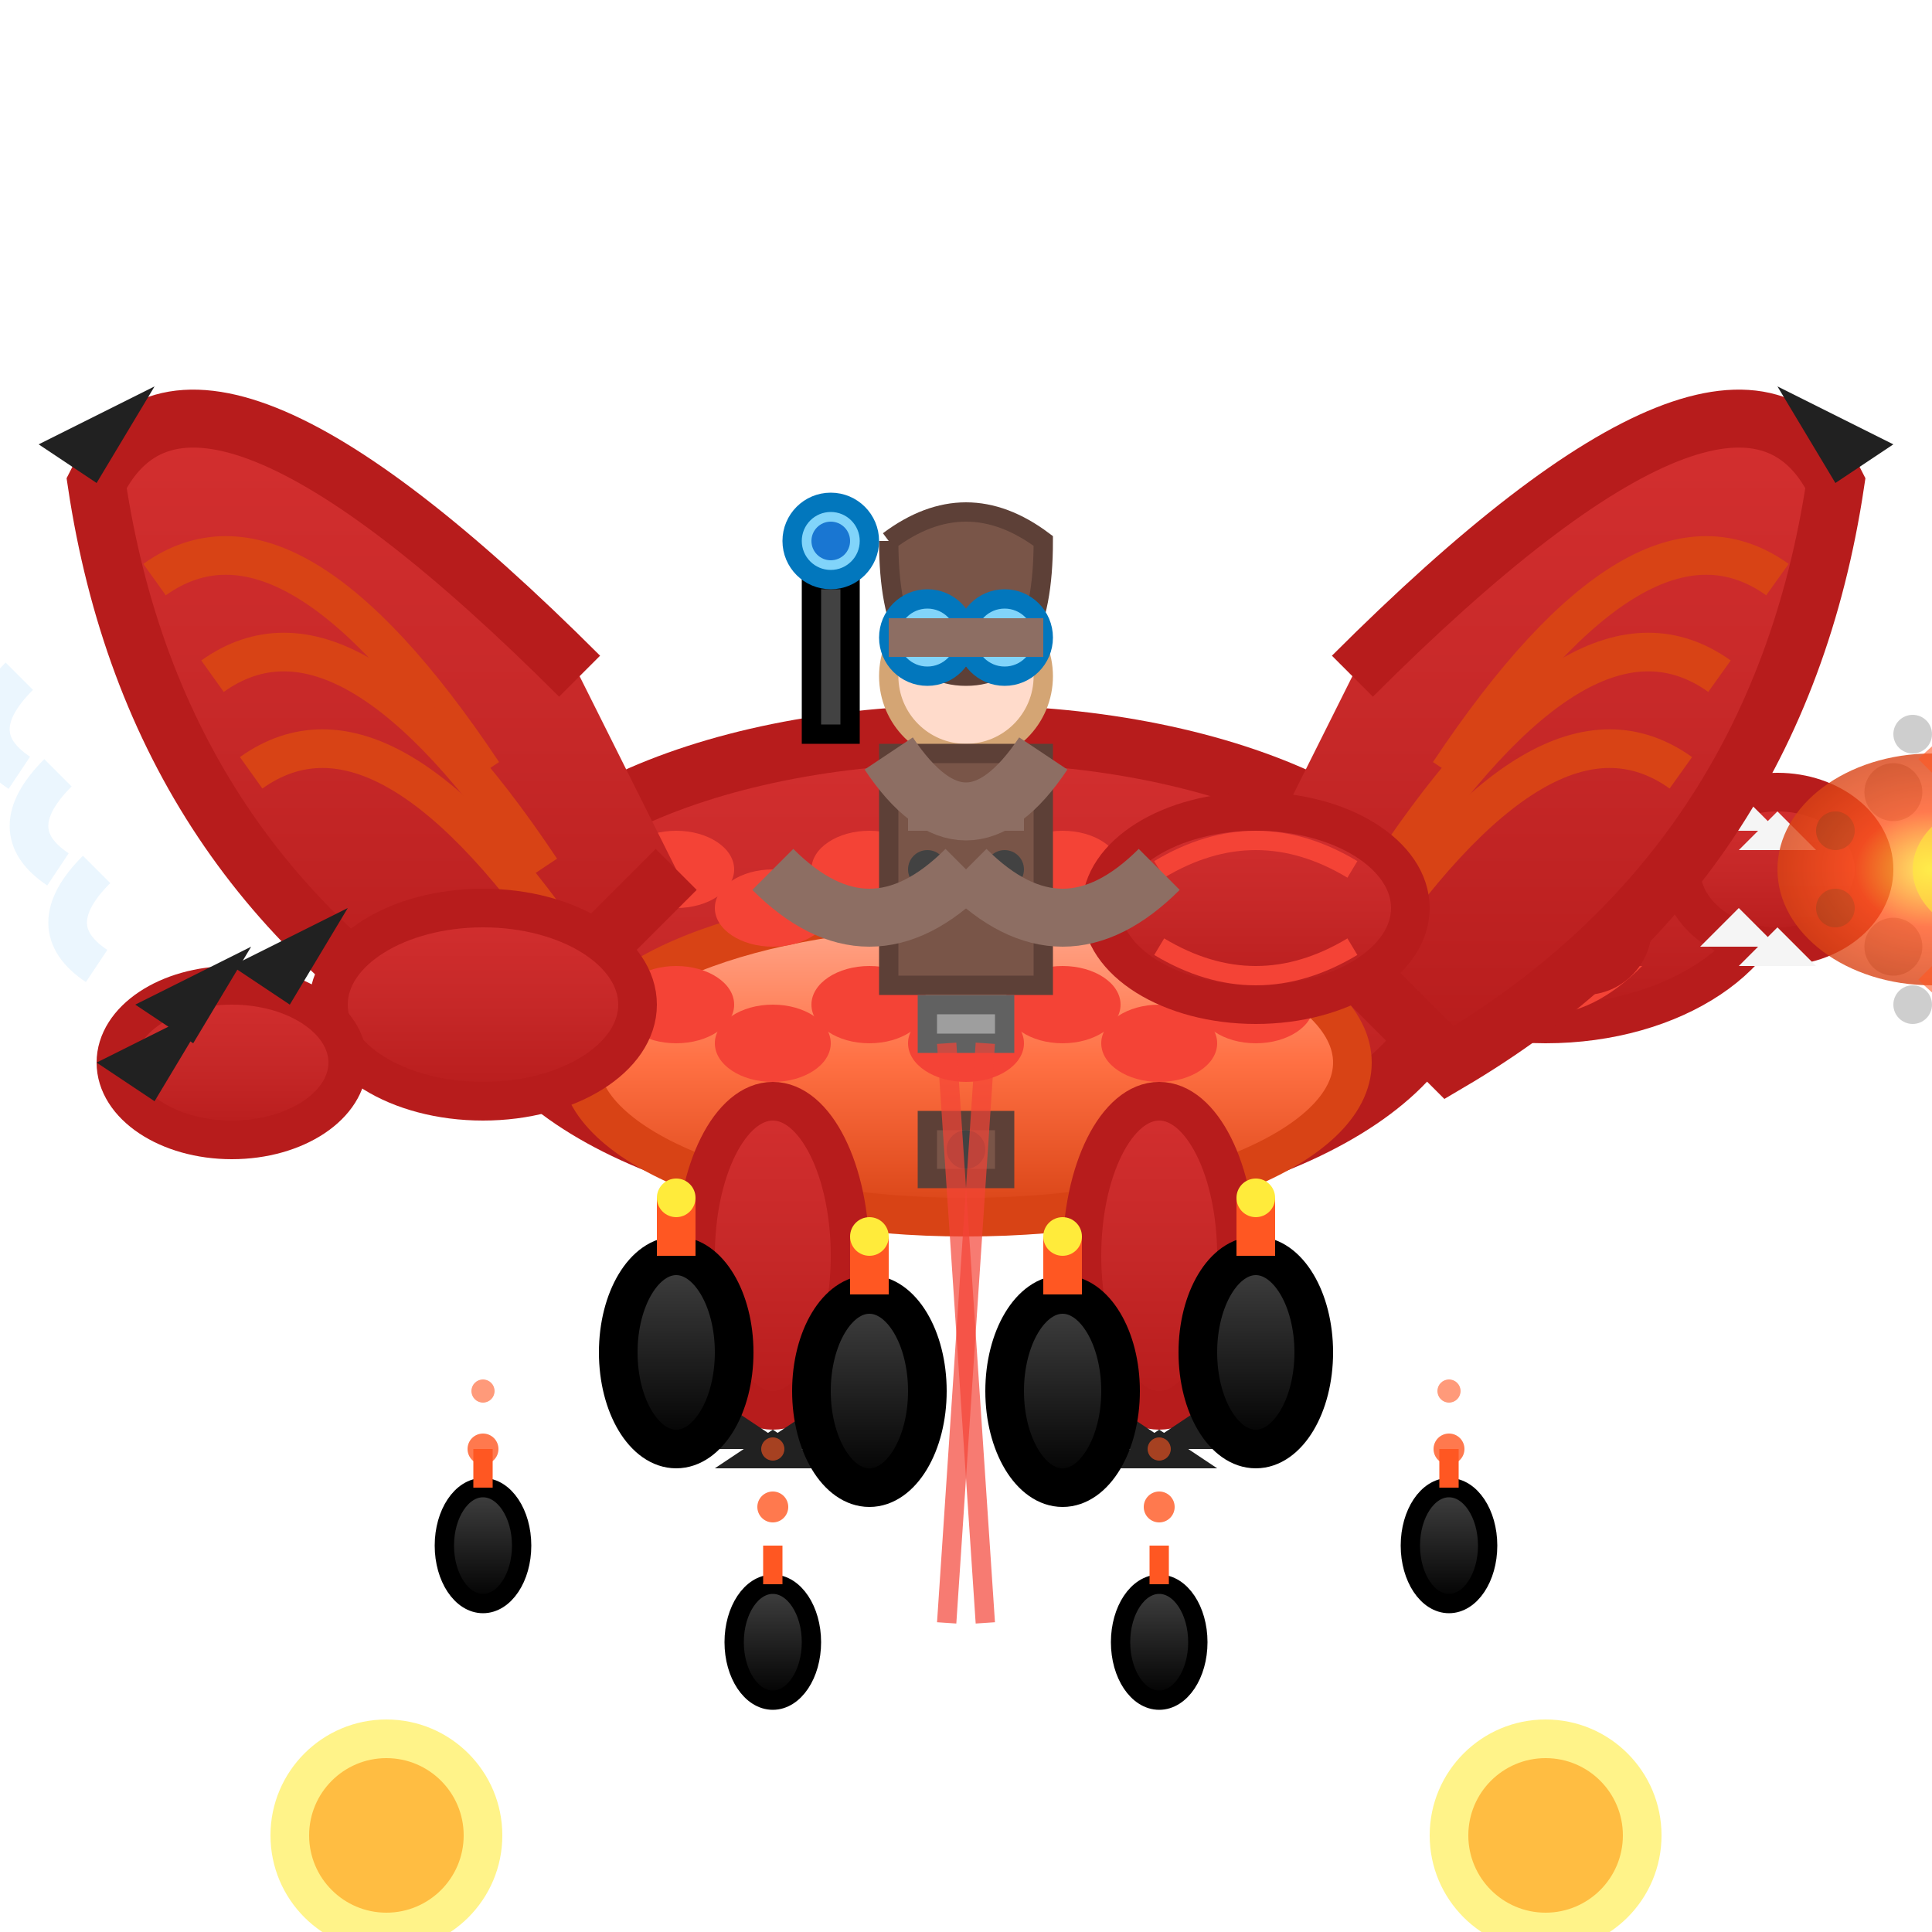
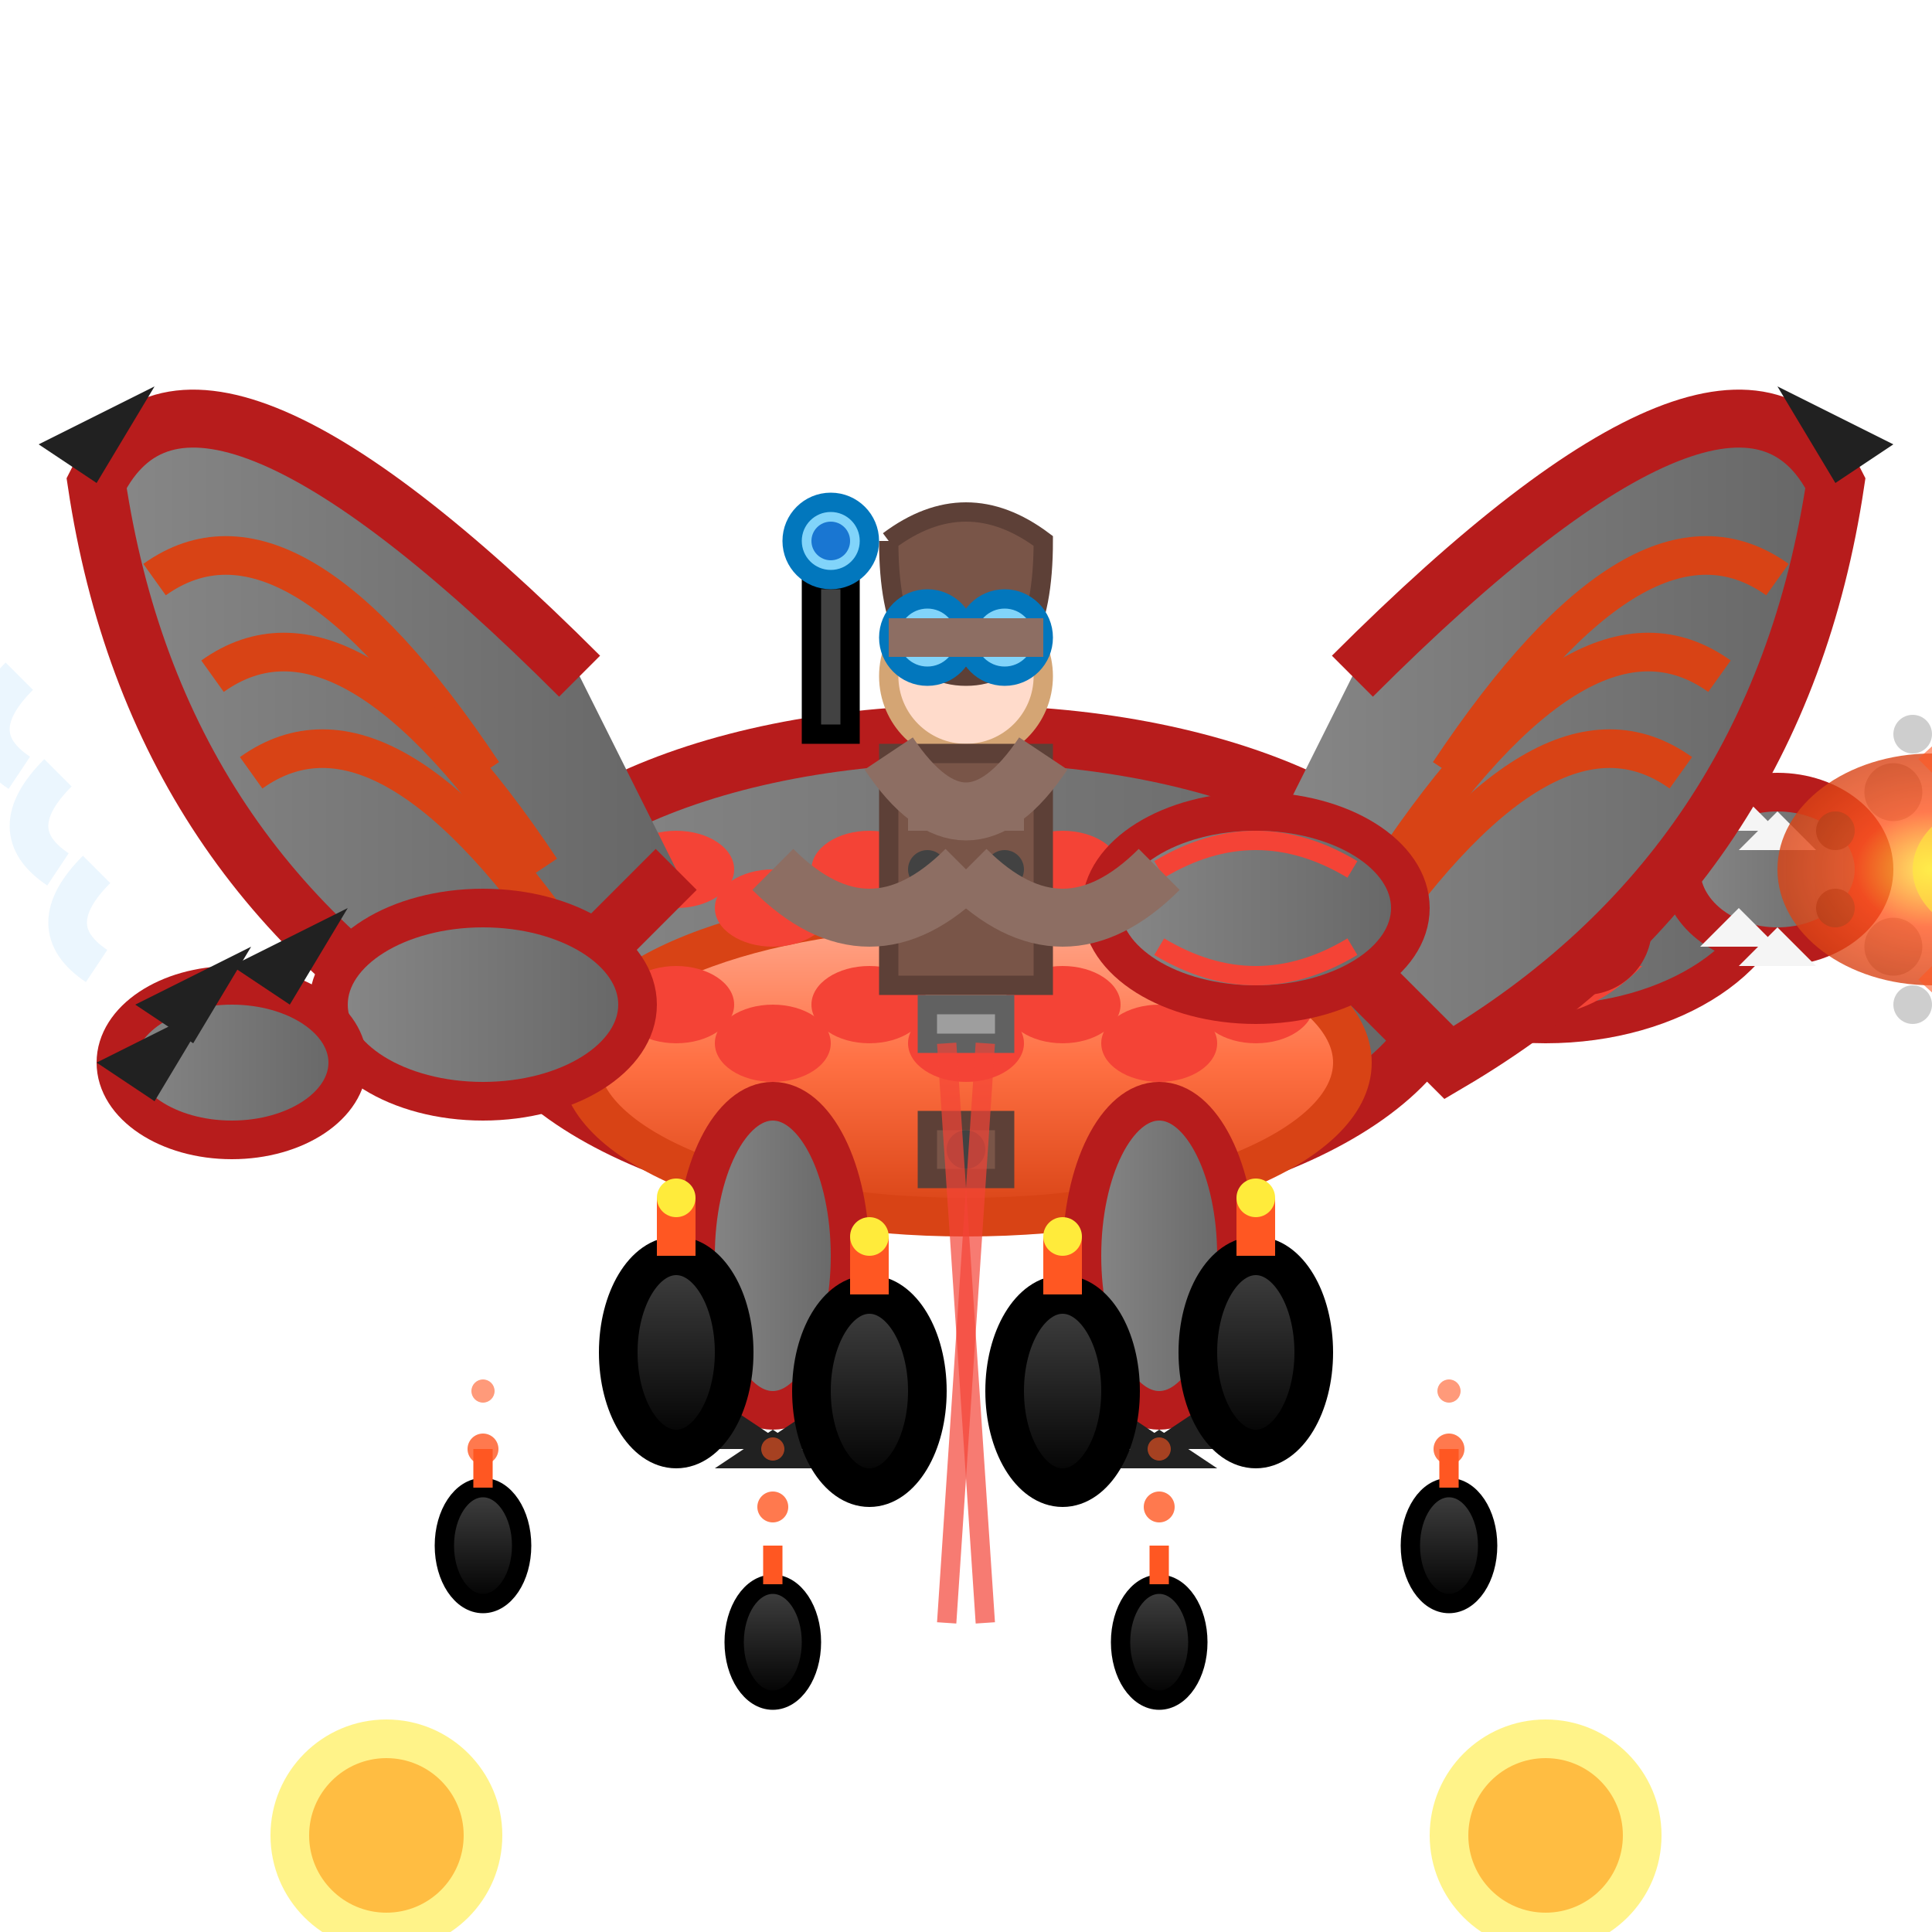
<svg xmlns="http://www.w3.org/2000/svg" viewBox="0 0 100 100">
  <defs>
+     <linearGradient id="playerColor">
+       <stop offset="0%" stop-color="#888888" />
+       <stop offset="100%" stop-color="#666666" />
+     </linearGradient>
    <linearGradient id="dragonGrad" x1="0%" y1="0%" x2="0%" y2="100%">
      <stop offset="0%" stop-color="#d32f2f" />
      <stop offset="50%" stop-color="#c62828" />
      <stop offset="100%" stop-color="#b71c1c" />
    </linearGradient>
    <linearGradient id="bellyGrad" x1="0%" y1="0%" x2="0%" y2="100%">
      <stop offset="0%" stop-color="#ffab91" />
      <stop offset="50%" stop-color="#ff7043" />
      <stop offset="100%" stop-color="#d84315" />
    </linearGradient>
    <radialGradient id="fireGrad" cx="50%" cy="50%">
      <stop offset="0%" stop-color="#ffeb3b" />
      <stop offset="50%" stop-color="#ff5722" />
      <stop offset="100%" stop-color="#d84315" />
    </radialGradient>
    <linearGradient id="bombGrad" x1="0%" y1="0%" x2="0%" y2="100%">
      <stop offset="0%" stop-color="#424242" />
      <stop offset="50%" stop-color="#212121" />
      <stop offset="100%" stop-color="#000" />
    </linearGradient>
    <radialGradient id="eyeGrad" cx="50%" cy="30%">
      <stop offset="0%" stop-color="#ff5722" />
      <stop offset="100%" stop-color="#d84315" />
    </radialGradient>
  </defs>
-   <ellipse cx="50" cy="50" rx="25" ry="12" fill="url(#dragonGrad)" stroke="#b71c1c" stroke-width="3" />
+   <ellipse cx="50" cy="50" rx="25" ry="12" fill="url(#playerColor)" stroke="#b71c1c" stroke-width="3" />
  <ellipse cx="50" cy="55" rx="20" ry="8" fill="url(#bellyGrad)" stroke="#d84315" stroke-width="2" />
  <ellipse cx="35" cy="45" rx="3" ry="2" fill="#f44336" />
  <ellipse cx="40" cy="47" rx="3" ry="2" fill="#f44336" />
  <ellipse cx="45" cy="45" rx="3" ry="2" fill="#f44336" />
  <ellipse cx="50" cy="47" rx="3" ry="2" fill="#f44336" />
  <ellipse cx="55" cy="45" rx="3" ry="2" fill="#f44336" />
  <ellipse cx="60" cy="47" rx="3" ry="2" fill="#f44336" />
  <ellipse cx="65" cy="45" rx="3" ry="2" fill="#f44336" />
  <ellipse cx="35" cy="52" rx="3" ry="2" fill="#f44336" />
  <ellipse cx="40" cy="54" rx="3" ry="2" fill="#f44336" />
  <ellipse cx="45" cy="52" rx="3" ry="2" fill="#f44336" />
  <ellipse cx="50" cy="54" rx="3" ry="2" fill="#f44336" />
  <ellipse cx="55" cy="52" rx="3" ry="2" fill="#f44336" />
  <ellipse cx="60" cy="54" rx="3" ry="2" fill="#f44336" />
  <ellipse cx="65" cy="52" rx="3" ry="2" fill="#f44336" />
-   <ellipse cx="80" cy="45" rx="12" ry="8" fill="url(#dragonGrad)" stroke="#b71c1c" stroke-width="2" />
+   <ellipse cx="80" cy="45" rx="12" ry="8" fill="url(#playerColor)" stroke="#b71c1c" stroke-width="2" />
  <path d="M75 40 Q80 35 85 40" fill="#f44336" />
  <path d="M75 50 Q80 55 85 50" fill="#f44336" />
-   <ellipse cx="92" cy="45" rx="5" ry="4" fill="url(#dragonGrad)" stroke="#b71c1c" stroke-width="2" />
+   <ellipse cx="92" cy="45" rx="5" ry="4" fill="url(#playerColor)" stroke="#b71c1c" stroke-width="2" />
  <circle cx="95" cy="43" r="1" fill="#212121" />
  <circle cx="95" cy="47" r="1" fill="#212121" />
  <circle cx="98" cy="41" r="1.5" fill="#9e9e9e" opacity="0.7" />
  <circle cx="99" cy="38" r="1" fill="#9e9e9e" opacity="0.5" />
  <circle cx="98" cy="49" r="1.5" fill="#9e9e9e" opacity="0.7" />
  <circle cx="99" cy="52" r="1" fill="#9e9e9e" opacity="0.5" />
  <circle cx="82" cy="42" r="3" fill="url(#eyeGrad)" stroke="#b71c1c" stroke-width="1" />
  <circle cx="82" cy="42" r="2" fill="#ffeb3b" />
  <circle cx="82" cy="42" r="1" fill="#212121" />
  <circle cx="82" cy="48" r="3" fill="url(#eyeGrad)" stroke="#b71c1c" stroke-width="1" />
  <circle cx="82" cy="48" r="2" fill="#ffeb3b" />
  <circle cx="82" cy="48" r="1" fill="#212121" />
  <polygon points="90,41 92,43 88,43" fill="#f5f5f5" />
  <polygon points="92,42 94,44 90,44" fill="#f5f5f5" />
  <polygon points="90,47 92,49 88,49" fill="#f5f5f5" />
  <polygon points="92,48 94,50 90,50" fill="#f5f5f5" />
-   <path d="M30 35 Q10 15 5 25 Q8 45 25 55 Q30 50 35 45" fill="url(#dragonGrad)" stroke="#b71c1c" stroke-width="3" />
-   <path d="M70 35 Q90 15 95 25 Q92 45 75 55 Q70 50 65 45" fill="url(#dragonGrad)" stroke="#b71c1c" stroke-width="3" />
+   <path d="M30 35 Q10 15 5 25 Q8 45 25 55 Q30 50 35 45" fill="url(#playerColor)" stroke="#b71c1c" stroke-width="3" />
+   <path d="M70 35 Q90 15 95 25 Q92 45 75 55 Q70 50 65 45" fill="url(#playerColor)" stroke="#b71c1c" stroke-width="3" />
  <path d="M25 40 Q15 25 8 30" stroke="#d84315" stroke-width="2" fill="none" />
  <path d="M28 45 Q18 30 11 35" stroke="#d84315" stroke-width="2" fill="none" />
  <path d="M30 50 Q20 35 13 40" stroke="#d84315" stroke-width="2" fill="none" />
  <path d="M75 40 Q85 25 92 30" stroke="#d84315" stroke-width="2" fill="none" />
  <path d="M72 45 Q82 30 89 35" stroke="#d84315" stroke-width="2" fill="none" />
  <path d="M70 50 Q80 35 87 40" stroke="#d84315" stroke-width="2" fill="none" />
  <polygon points="5,25 2,23 8,20" fill="#212121" />
  <polygon points="95,25 98,23 92,20" fill="#212121" />
-   <ellipse cx="65" cy="47" rx="8" ry="5" fill="url(#dragonGrad)" stroke="#b71c1c" stroke-width="2" />
+   <ellipse cx="65" cy="47" rx="8" ry="5" fill="url(#playerColor)" stroke="#b71c1c" stroke-width="2" />
  <path d="M60 45 Q65 42 70 45" stroke="#f44336" stroke-width="1" fill="none" />
  <path d="M60 49 Q65 52 70 49" stroke="#f44336" stroke-width="1" fill="none" />
-   <ellipse cx="25" cy="52" rx="8" ry="5" fill="url(#dragonGrad)" stroke="#b71c1c" stroke-width="2" />
-   <ellipse cx="12" cy="55" rx="6" ry="4" fill="url(#dragonGrad)" stroke="#b71c1c" stroke-width="2" />
+   <ellipse cx="25" cy="52" rx="8" ry="5" fill="url(#playerColor)" stroke="#b71c1c" stroke-width="2" />
+   <ellipse cx="12" cy="55" rx="6" ry="4" fill="url(#playerColor)" stroke="#b71c1c" stroke-width="2" />
  <polygon points="15,52 12,50 18,47" fill="#212121" />
  <polygon points="10,54 7,52 13,49" fill="#212121" />
  <polygon points="8,57 5,55 11,52" fill="#212121" />
-   <ellipse cx="40" cy="65" rx="4" ry="8" fill="url(#dragonGrad)" stroke="#b71c1c" stroke-width="2" />
-   <ellipse cx="60" cy="65" rx="4" ry="8" fill="url(#dragonGrad)" stroke="#b71c1c" stroke-width="2" />
+   <ellipse cx="40" cy="65" rx="4" ry="8" fill="url(#playerColor)" stroke="#b71c1c" stroke-width="2" />
+   <ellipse cx="60" cy="65" rx="4" ry="8" fill="url(#playerColor)" stroke="#b71c1c" stroke-width="2" />
  <polygon points="38,73 35,75 41,75" fill="#212121" />
  <polygon points="40,74 37,76 43,76" fill="#212121" />
  <polygon points="42,73 39,75 45,75" fill="#212121" />
  <polygon points="58,73 55,75 61,75" fill="#212121" />
  <polygon points="60,74 57,76 63,76" fill="#212121" />
  <polygon points="62,73 59,75 65,75" fill="#212121" />
  <ellipse cx="35" cy="70" rx="3" ry="5" fill="url(#bombGrad)" stroke="#000" stroke-width="2" />
  <ellipse cx="45" cy="72" rx="3" ry="5" fill="url(#bombGrad)" stroke="#000" stroke-width="2" />
  <ellipse cx="55" cy="72" rx="3" ry="5" fill="url(#bombGrad)" stroke="#000" stroke-width="2" />
  <ellipse cx="65" cy="70" rx="3" ry="5" fill="url(#bombGrad)" stroke="#000" stroke-width="2" />
  <line x1="35" y1="65" x2="35" y2="62" stroke="#ff5722" stroke-width="2" />
  <circle cx="35" cy="62" r="1" fill="#ffeb3b" />
  <line x1="45" y1="67" x2="45" y2="64" stroke="#ff5722" stroke-width="2" />
  <circle cx="45" cy="64" r="1" fill="#ffeb3b" />
  <line x1="55" y1="67" x2="55" y2="64" stroke="#ff5722" stroke-width="2" />
  <circle cx="55" cy="64" r="1" fill="#ffeb3b" />
  <line x1="65" y1="65" x2="65" y2="62" stroke="#ff5722" stroke-width="2" />
  <circle cx="65" cy="62" r="1" fill="#ffeb3b" />
  <rect x="48" y="58" width="4" height="3" fill="#795548" stroke="#5d4037" stroke-width="1" />
  <circle cx="50" cy="59.5" r="1" fill="#424242" />
  <circle cx="50" cy="35" r="4" fill="#ffdbcb" stroke="#d4a574" stroke-width="1" />
  <path d="M46 28 Q50 25 54 28 Q54 35 50 35 Q46 35 46 28" fill="#795548" stroke="#5d4037" stroke-width="1" />
  <circle cx="48" cy="33" r="2" fill="#81d4fa" stroke="#0277bd" stroke-width="1" />
  <circle cx="52" cy="33" r="2" fill="#81d4fa" stroke="#0277bd" stroke-width="1" />
  <rect x="46" y="32" width="8" height="2" fill="#8d6e63" />
  <rect x="46" y="39" width="8" height="12" fill="#795548" stroke="#5d4037" stroke-width="1" />
  <rect x="47" y="41" width="6" height="2" fill="#8d6e63" />
  <circle cx="48" cy="45" r="1" fill="#424242" />
  <circle cx="52" cy="45" r="1" fill="#424242" />
  <rect x="42" y="30" width="2" height="8" fill="#424242" stroke="#000" stroke-width="1" />
  <circle cx="43" cy="28" r="2" fill="#81d4fa" stroke="#0277bd" stroke-width="1" />
  <circle cx="43" cy="28" r="1" fill="#1976d2" />
  <rect x="48" y="52" width="4" height="2" fill="#9e9e9e" stroke="#616161" stroke-width="1" />
  <line x1="49" y1="54" x2="51" y2="84" stroke="#f44336" stroke-width="1" opacity="0.7" />
  <line x1="51" y1="54" x2="49" y2="84" stroke="#f44336" stroke-width="1" opacity="0.7" />
  <path d="M46 39 Q50 45 54 39" stroke="#8d6e63" stroke-width="3" fill="none" />
  <path d="M50 45 Q55 50 60 45" stroke="#8d6e63" stroke-width="3" fill="none" />
  <path d="M50 45 Q45 50 40 45" stroke="#8d6e63" stroke-width="3" fill="none" />
  <ellipse cx="100" cy="45" rx="8" ry="6" fill="url(#fireGrad)" opacity="0.8" />
  <ellipse cx="105" cy="45" rx="6" ry="4" fill="#ffeb3b" opacity="0.6" />
  <ellipse cx="108" cy="45" rx="4" ry="3" fill="#ff5722" opacity="0.4" />
  <ellipse cx="25" cy="80" rx="2" ry="3" fill="url(#bombGrad)" stroke="#000" stroke-width="1" />
  <line x1="25" y1="77" x2="25" y2="75" stroke="#ff5722" stroke-width="1" />
  <ellipse cx="40" cy="85" rx="2" ry="3" fill="url(#bombGrad)" stroke="#000" stroke-width="1" />
  <line x1="40" y1="82" x2="40" y2="80" stroke="#ff5722" stroke-width="1" />
  <ellipse cx="60" cy="85" rx="2" ry="3" fill="url(#bombGrad)" stroke="#000" stroke-width="1" />
  <line x1="60" y1="82" x2="60" y2="80" stroke="#ff5722" stroke-width="1" />
  <ellipse cx="75" cy="80" rx="2" ry="3" fill="url(#bombGrad)" stroke="#000" stroke-width="1" />
  <line x1="75" y1="77" x2="75" y2="75" stroke="#ff5722" stroke-width="1" />
  <circle cx="25" cy="75" r="0.8" fill="#ff5722" opacity="0.8" />
  <circle cx="25" cy="72" r="0.6" fill="#ff5722" opacity="0.6" />
  <circle cx="40" cy="78" r="0.8" fill="#ff5722" opacity="0.8" />
  <circle cx="40" cy="75" r="0.6" fill="#ff5722" opacity="0.6" />
  <circle cx="60" cy="78" r="0.8" fill="#ff5722" opacity="0.8" />
  <circle cx="60" cy="75" r="0.6" fill="#ff5722" opacity="0.6" />
  <circle cx="75" cy="75" r="0.8" fill="#ff5722" opacity="0.8" />
  <circle cx="75" cy="72" r="0.6" fill="#ff5722" opacity="0.6" />
  <circle cx="20" cy="95" r="4" fill="#ff5722" opacity="0.8" />
  <circle cx="20" cy="95" r="6" fill="#ffeb3b" opacity="0.6" />
  <circle cx="80" cy="95" r="4" fill="#ff5722" opacity="0.8" />
  <circle cx="80" cy="95" r="6" fill="#ffeb3b" opacity="0.6" />
  <path d="M1 40 Q-2 38 1 35" stroke="#e3f2fd" stroke-width="2" fill="none" opacity="0.7" />
  <path d="M3 45 Q0 43 3 40" stroke="#e3f2fd" stroke-width="2" fill="none" opacity="0.7" />
  <path d="M5 50 Q2 48 5 45" stroke="#e3f2fd" stroke-width="2" fill="none" opacity="0.7" />
  <path d="M100 40 Q105 35 110 40" stroke="#ff5722" stroke-width="2" fill="none" opacity="0.6" />
  <path d="M100 50 Q105 55 110 50" stroke="#ff5722" stroke-width="2" fill="none" opacity="0.6" />
</svg>
